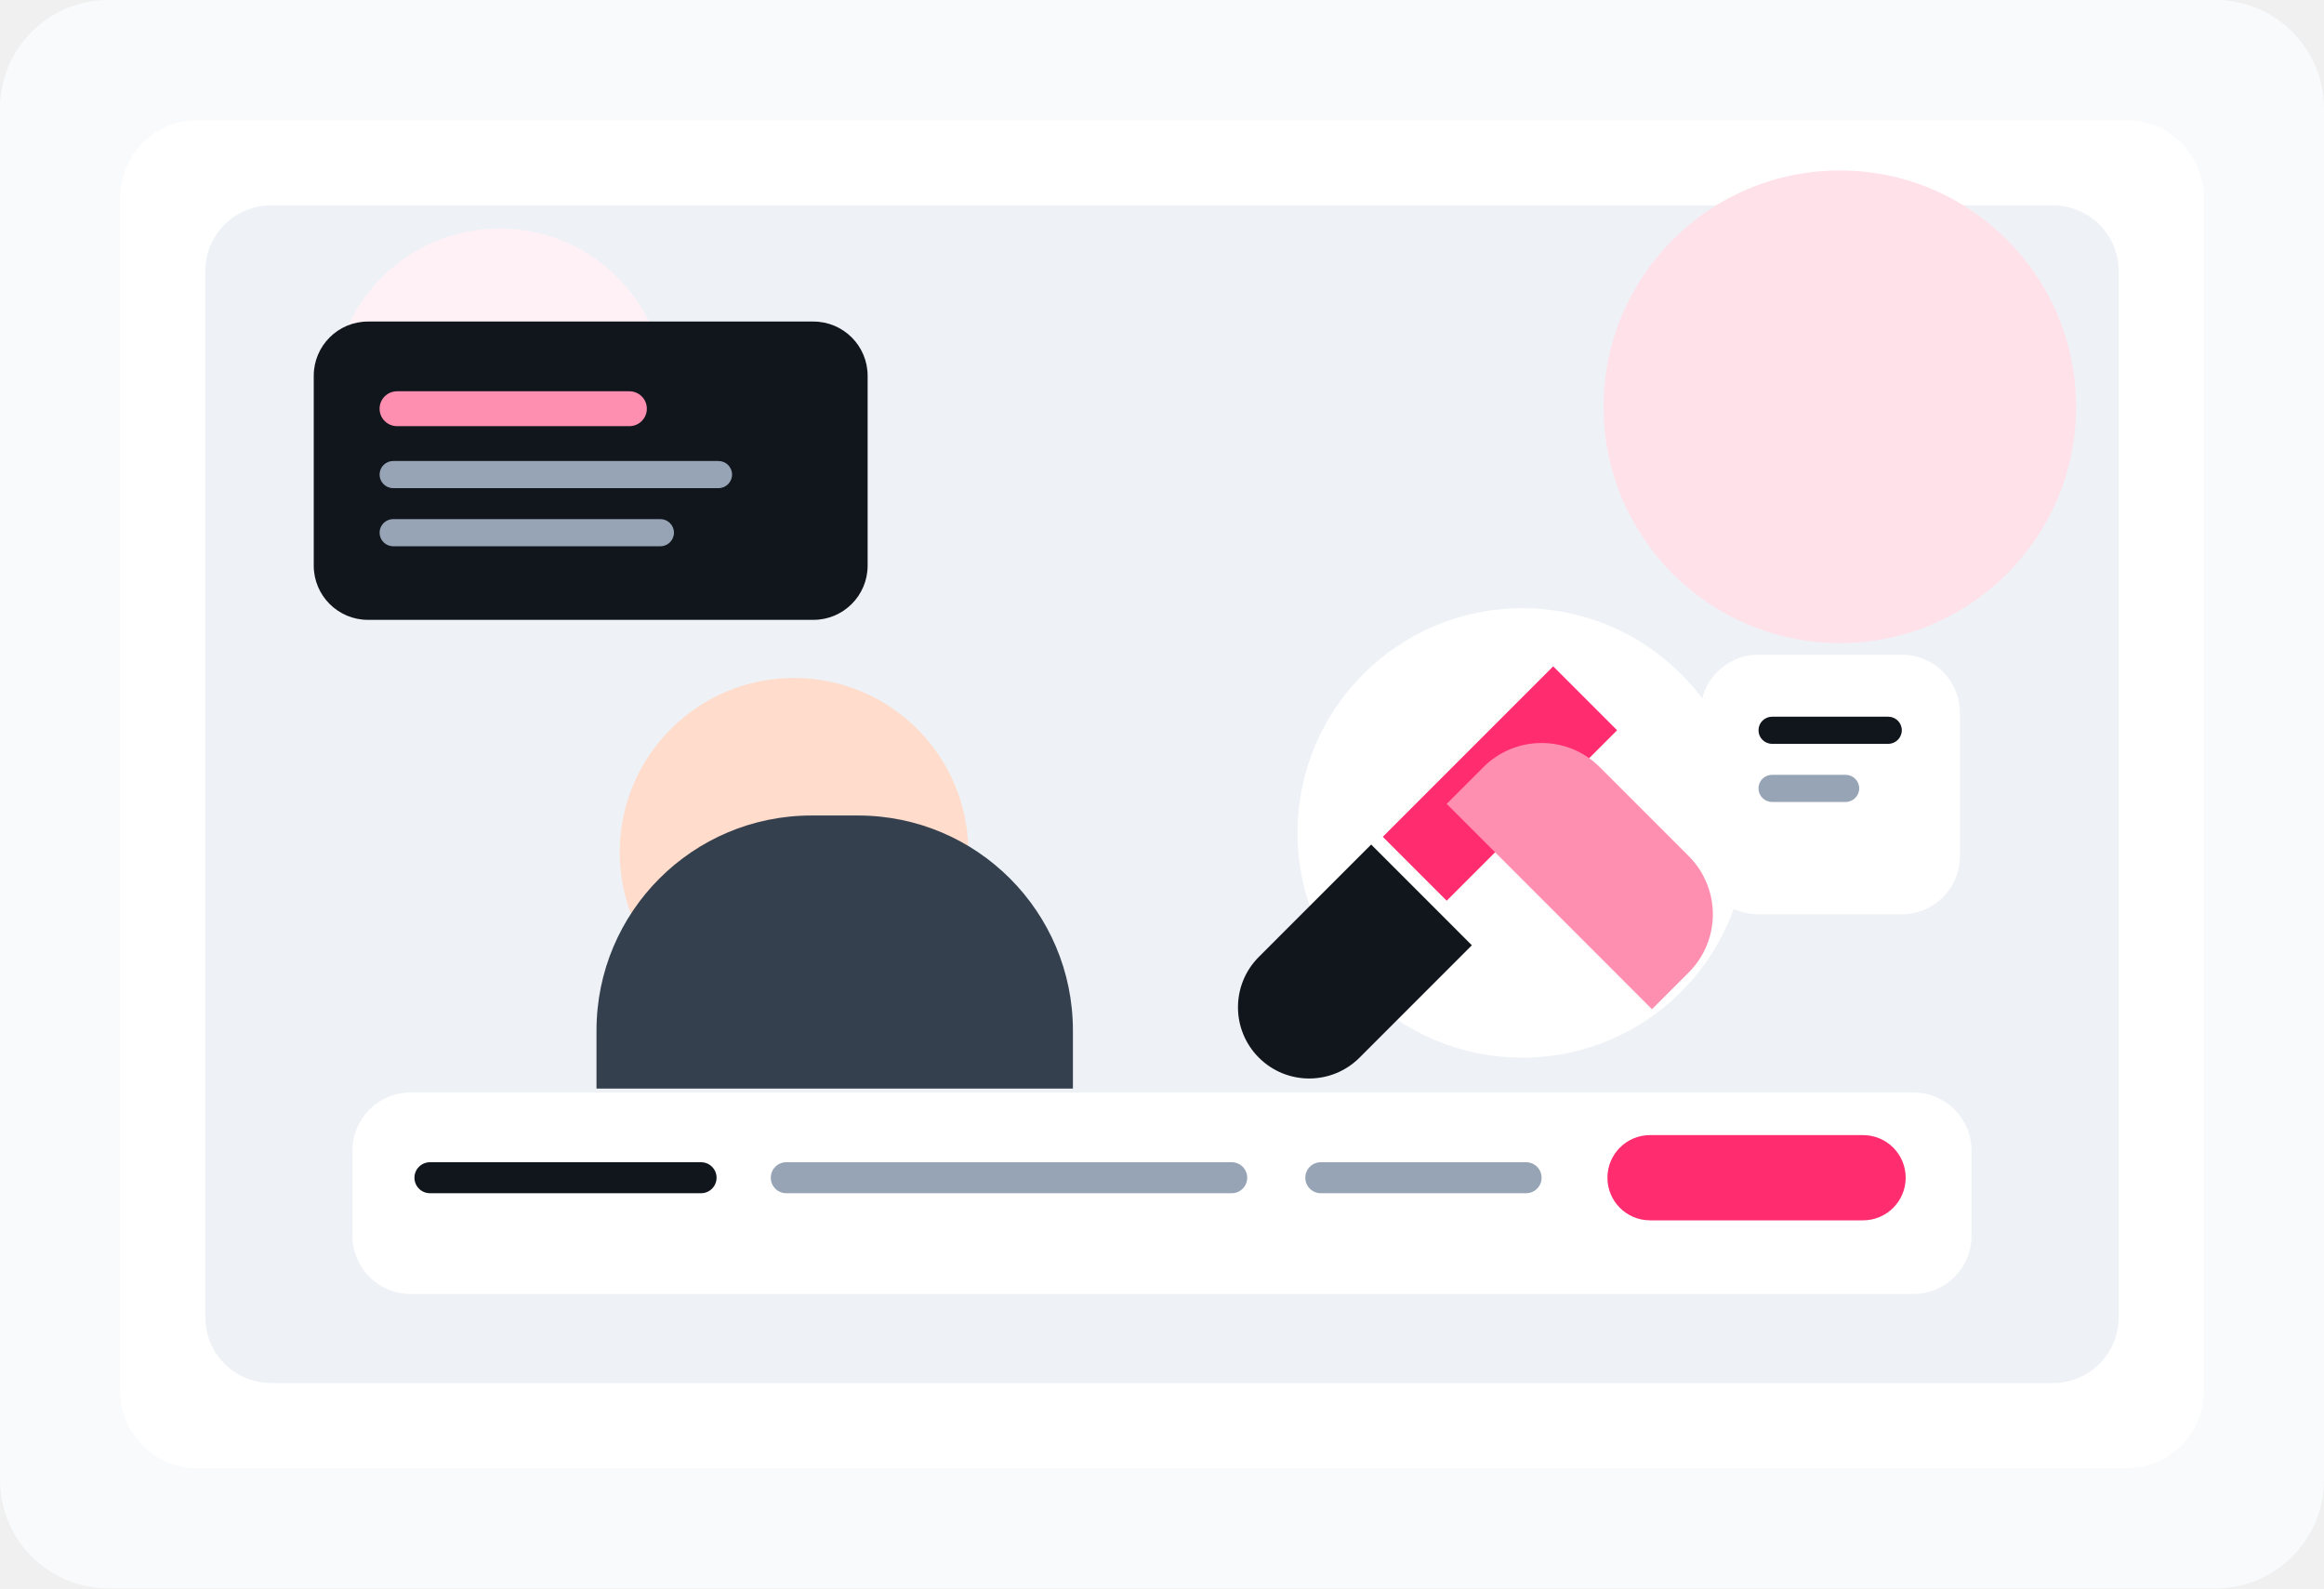
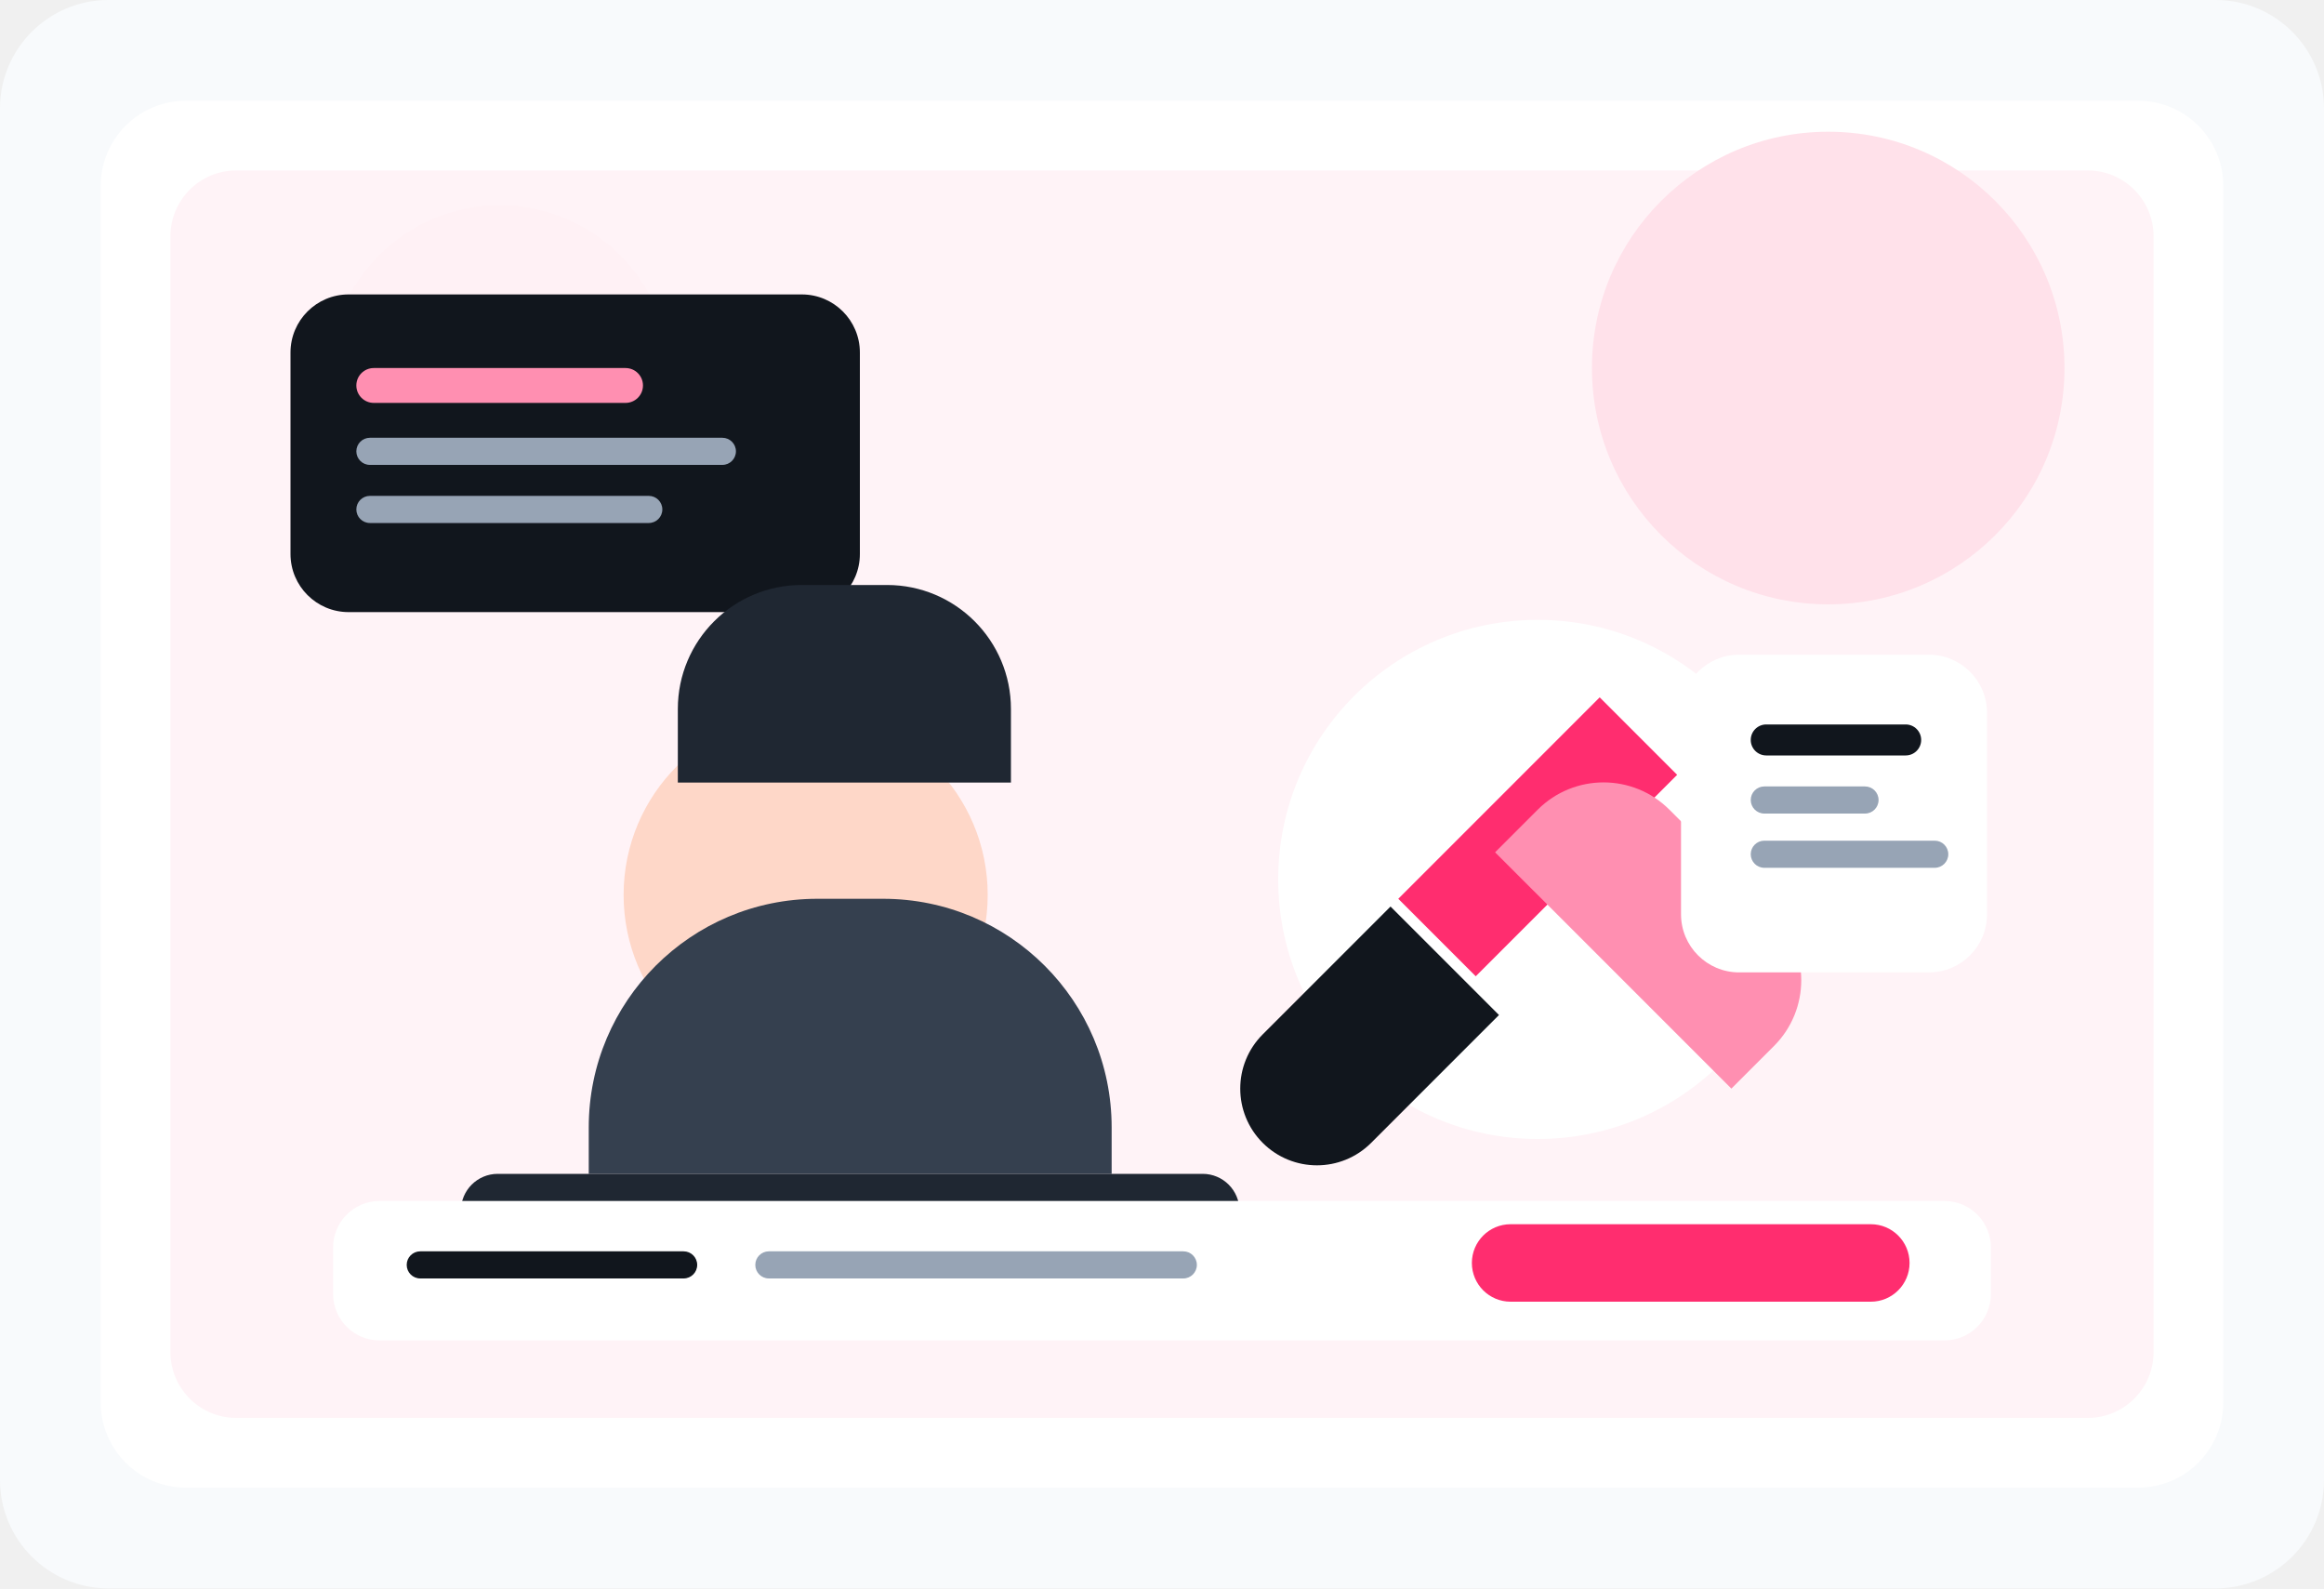
<svg xmlns="http://www.w3.org/2000/svg" width="1200" height="820" viewBox="0 0 1200 820" fill="none">
  <rect width="1200" height="820" rx="56" fill="#F8FAFC" />
-   <rect x="62" y="62" width="1076" height="696" rx="40" fill="#FFFFFF" />
-   <rect x="106" y="106" width="988" height="608" rx="34" fill="#EEF2F6" />
-   <circle cx="258" cy="204" r="86" fill="#FFF1F5" />
-   <circle cx="950" cy="210" r="122" fill="#FFE1EA" />
-   <rect x="162" y="166" width="286" height="154" rx="28" fill="#11161D" />
-   <rect x="196" y="202" width="138" height="18" rx="9" fill="#FF8FB1" />
-   <rect x="196" y="238" width="182" height="14" rx="7" fill="#97A4B5" />
-   <rect x="196" y="268" width="152" height="14" rx="7" fill="#97A4B5" />
-   <rect x="182" y="564" width="836" height="104" rx="30" fill="#FFFFFF" />
-   <rect x="214" y="600" width="156" height="16" rx="8" fill="#11161D" />
-   <rect x="398" y="600" width="246" height="16" rx="8" fill="#97A4B5" />
-   <rect x="674" y="600" width="122" height="16" rx="8" fill="#97A4B5" />
-   <rect x="830" y="586" width="154" height="44" rx="22" fill="#FF2D6F" />
-   <circle cx="410" cy="440" r="90" fill="#FFDCCB" />
-   <path d="M308 532C308 470.696 357.696 421 419 421H443C504.304 421 554 470.696 554 532V562H308V532Z" fill="#35404F" />
-   <circle cx="786" cy="430" r="116" fill="#FFFFFF" />
-   <path d="M802 344L835 377L747 465L714 432L802 344Z" fill="#FF2D6F" />
-   <path d="M708 436L650 494C635.641 508.359 635.641 531.641 650 546V546C664.359 560.359 687.641 560.359 702 546L760 488L708 436Z" fill="#11161D" />
-   <path d="M826 396L872 442C888.569 458.569 888.569 485.431 872 502L853 521L747 415L766 396C782.569 379.431 809.431 379.431 826 396Z" fill="#FF8FB1" />
-   <rect x="878" y="338" width="134" height="134" rx="30" fill="#FFFFFF" />
-   <rect x="908" y="370" width="74" height="14" rx="7" fill="#11161D" />
-   <rect x="908" y="400" width="52" height="14" rx="7" fill="#97A4B5" />
+   <rect x="52" y="52" width="1096" height="716" rx="44" fill="#FFFFFF" />
+   <rect x="88" y="88" width="1024" height="644" rx="34" fill="#FFF3F7" />
+   <circle cx="258" cy="194" r="88" fill="#FFF1F5" />
+   <circle cx="944" cy="190" r="122" fill="#FFE1EA" />
+   <rect x="150" y="152" width="294" height="164" rx="30" fill="#11161D" />
+   <rect x="184" y="190" width="148" height="18" rx="9" fill="#FF8FB1" />
+   <rect x="184" y="226" width="196" height="14" rx="7" fill="#97A4B5" />
+   <rect x="184" y="256" width="158" height="14" rx="7" fill="#97A4B5" />
+   <circle cx="416" cy="462" r="94" fill="#FED7C8" />
+   <path d="M304 582C304 516.83 356.83 464 422 464H456C521.17 464 574 516.83 574 582V606H304V582Z" fill="#35404F" />
+   <path d="M350 366C350 330.654 378.654 302 414 302H458C493.346 302 522 330.654 522 366V404H350V366Z" fill="#1F2732" />
+   <rect x="238" y="606" width="402" height="38" rx="19" fill="#1F2732" />
+   <circle cx="794" cy="454" r="134" fill="#FFFFFF" />
+   <path d="M826 360L866 400L762 504L722 464L826 360Z" fill="#FF2D6F" />
+   <path d="M718 468L652 534C636.536 549.464 636.536 574.536 652 590V590C667.464 605.464 692.536 605.464 708 590L774 524L718 468Z" fill="#11161D" />
+   <path d="M864 420L916 472C934.778 490.778 934.778 521.222 916 540L894 562L772 440L794 418C812.778 399.222 843.222 399.222 862 418L864 420Z" fill="#FF8FB1" />
+   <rect x="868" y="338" width="158" height="164" rx="30" fill="#FFFFFF" />
+   <rect x="904" y="374" width="88" height="16" rx="8" fill="#11161D" />
+   <rect x="904" y="406" width="66" height="14" rx="7" fill="#97A4B5" />
+   <rect x="904" y="434" width="102" height="14" rx="7" fill="#97A4B5" />
+   <rect x="172" y="620" width="856" height="72" rx="24" fill="#FFFFFF" />
+   <rect x="210" y="646" width="150" height="14" rx="7" fill="#11161D" />
+   <rect x="390" y="646" width="228" height="14" rx="7" fill="#97A4B5" />
+   <rect x="760" y="632" width="226" height="40" rx="20" fill="#FF2D6F" />
</svg>
